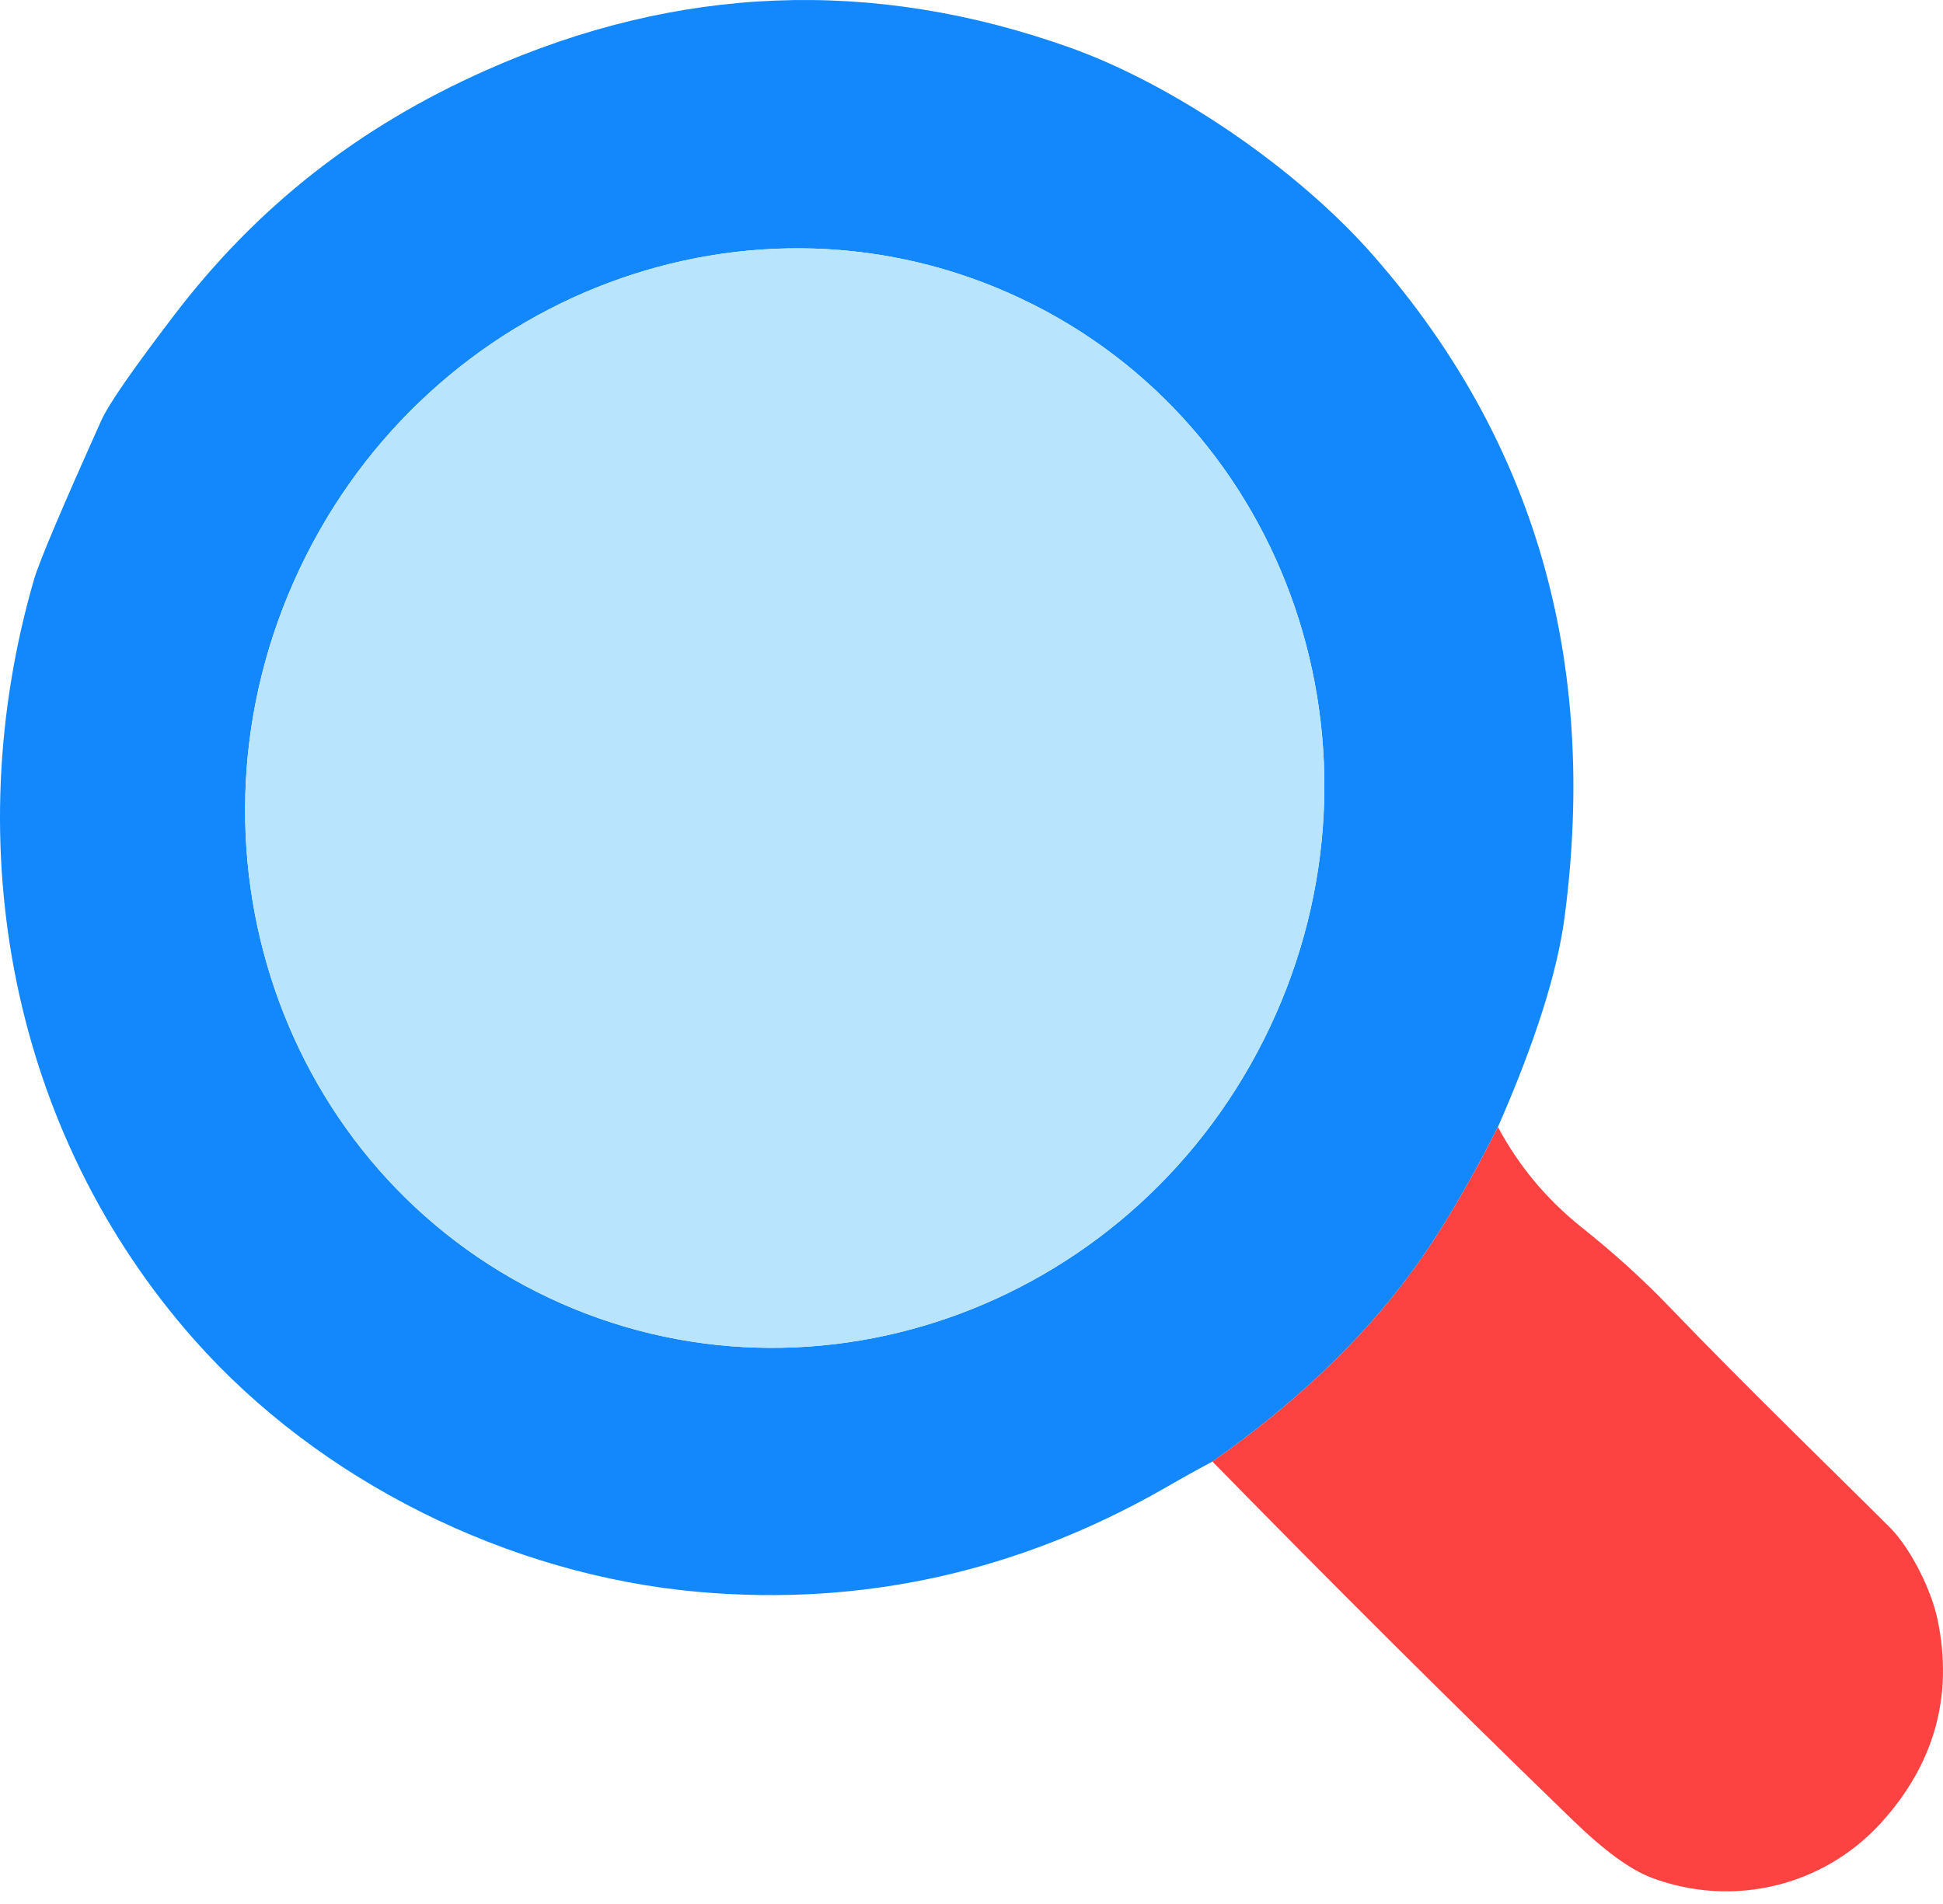
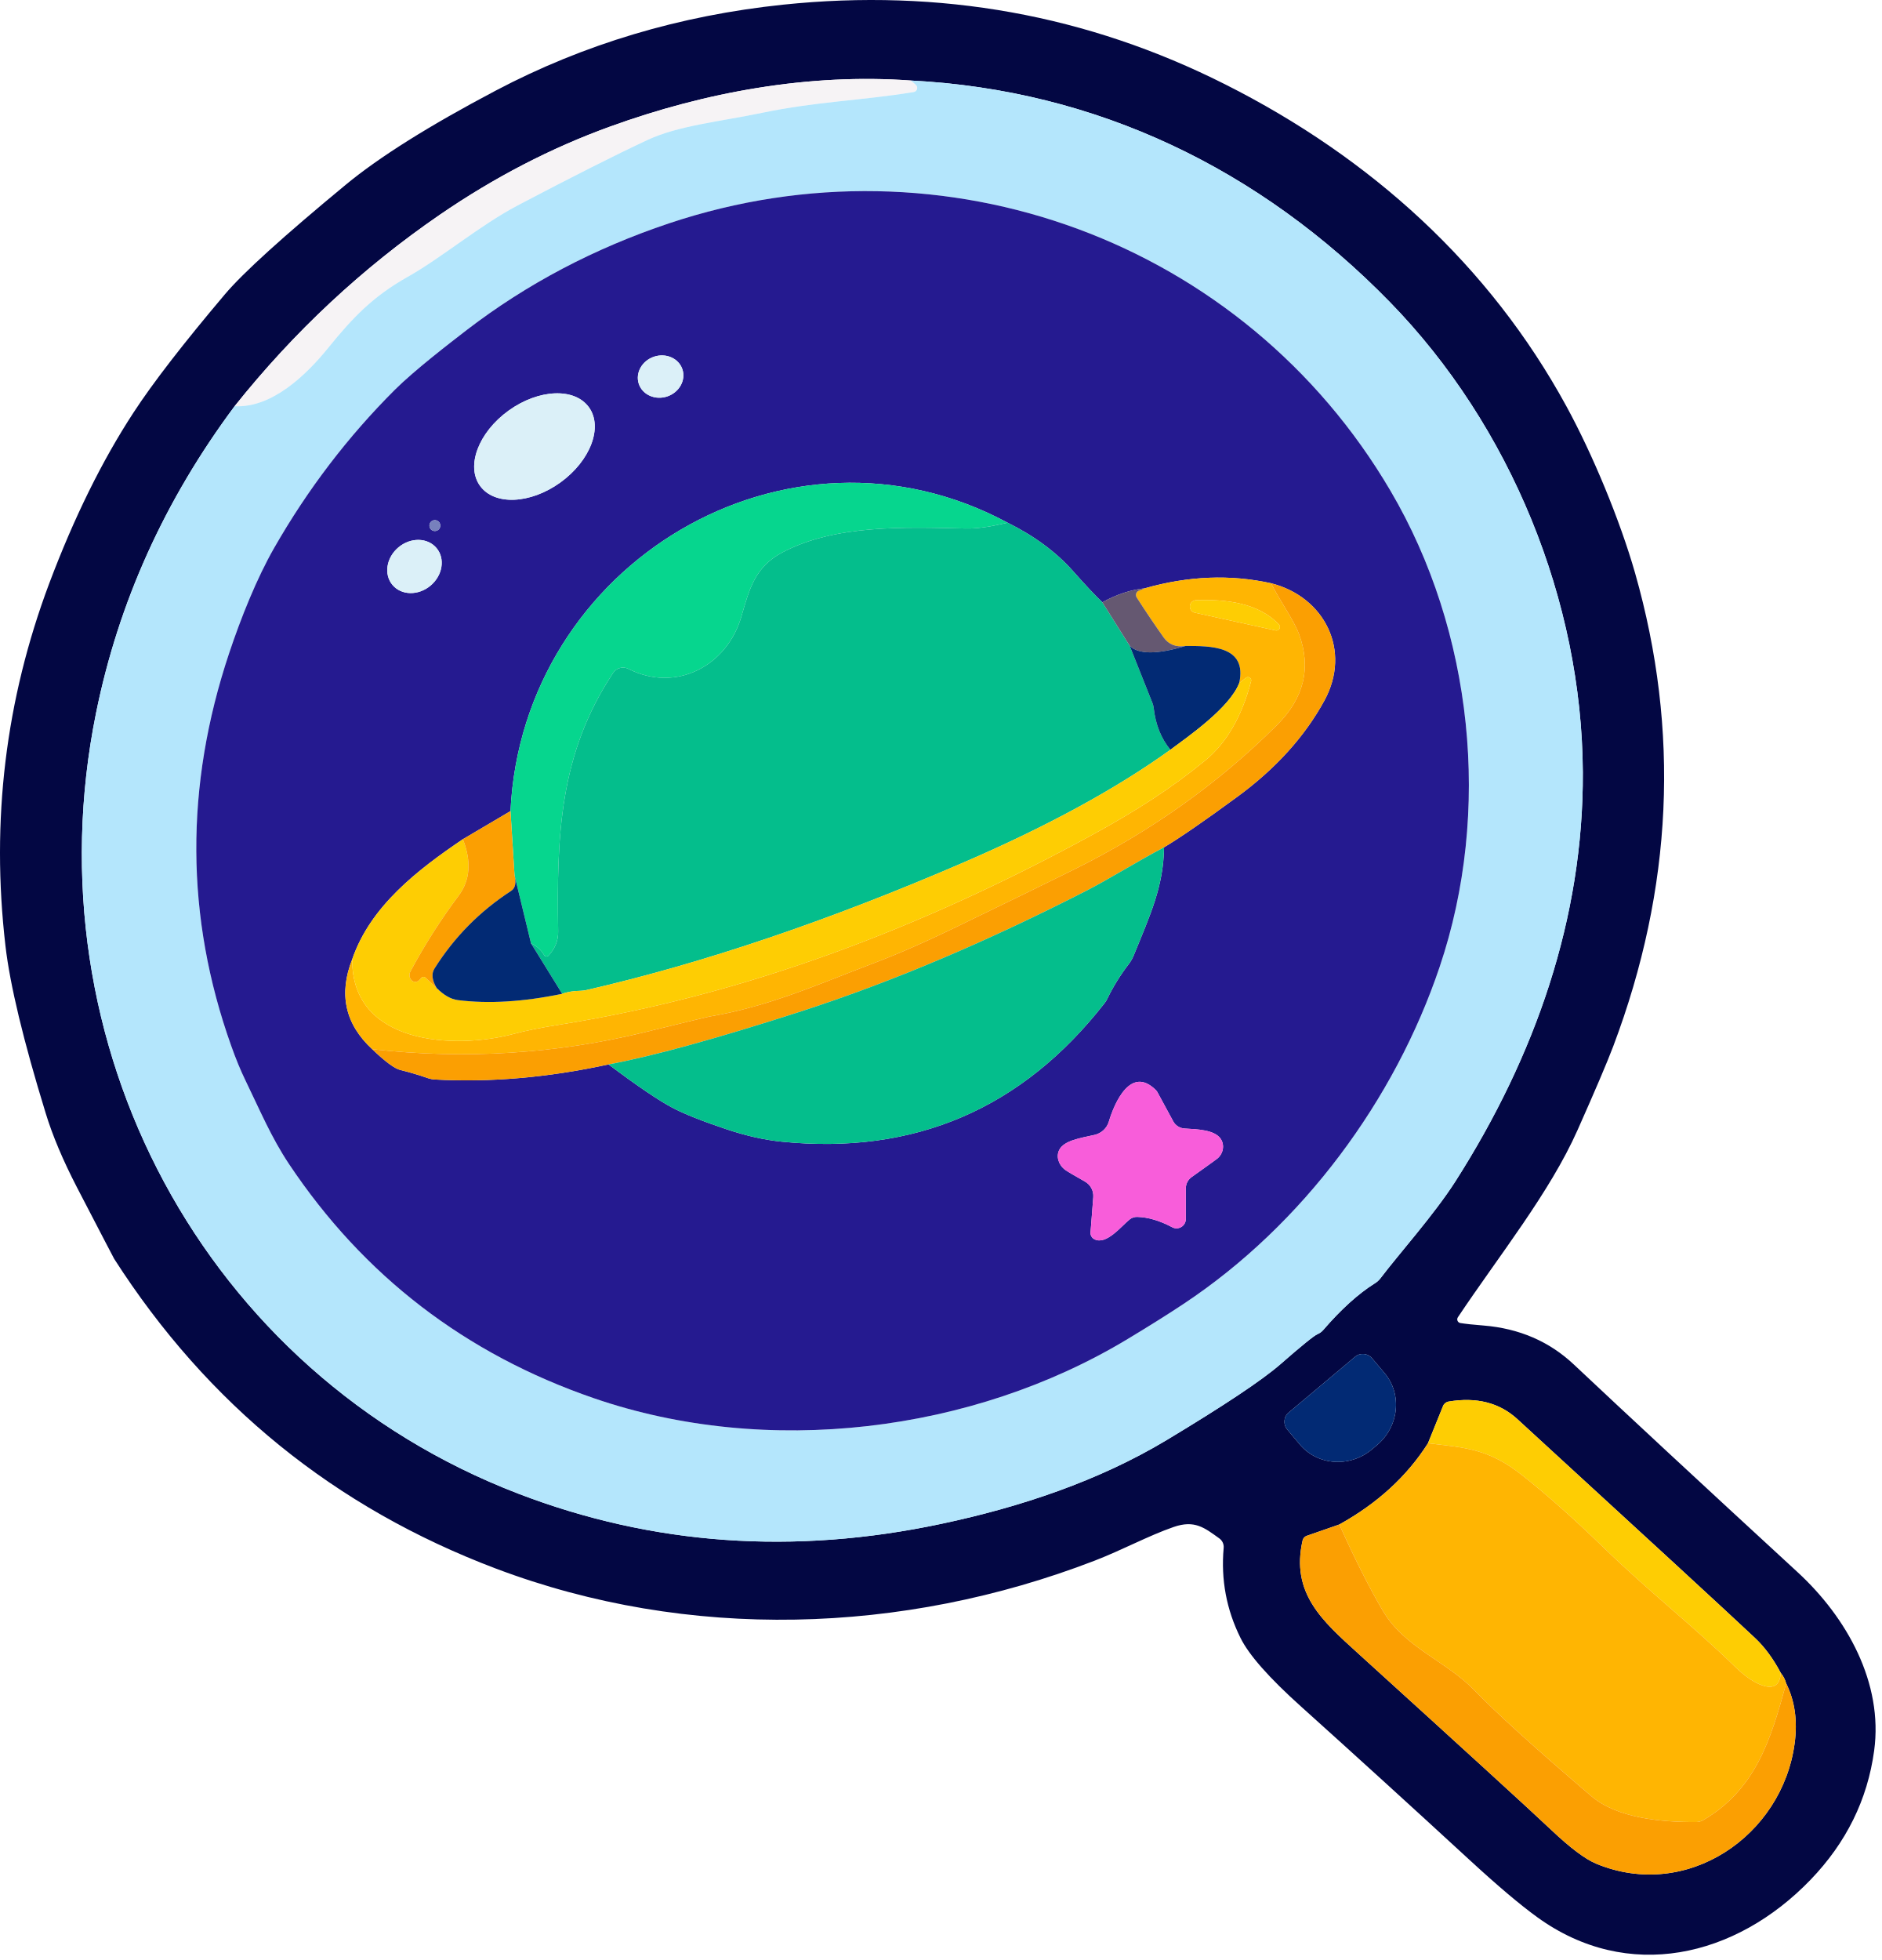
- <svg xmlns="http://www.w3.org/2000/svg" width="100%" height="100%" viewBox="0 0 100 98" version="1.1" xml:space="preserve" style="fill-rule:evenodd;clip-rule:evenodd;stroke-linejoin:round;stroke-miterlimit:2;">
-   <g transform="matrix(1,0,0,1,-573.5742,-42.06152)">
-     <g transform="matrix(0.578409,0,0,0.578409,208.8444,27.56571)">
-       <g transform="matrix(1,0,0,1,-18,-72)">
-         <path d="M781.86,197.35C779.19,202.64 776.61,206.97 774.12,210.34C769.66,216.39 763.77,221.99 756.46,227.12" style="fill:none;" />
-       </g>
-       <g transform="matrix(1,0,0,1,-18,-72)">
-         <path d="M739.413,123.627C715.58,112.36 686.84,123.13 675.239,147.678C663.63,172.23 673.55,201.27 697.386,212.534C721.22,223.8 749.96,213.03 761.56,188.483C773.17,163.93 763.25,134.89 739.413,123.627Z" style="fill:none;" />
-       </g>
-       <g transform="matrix(1,0,0,1,-18,-72)">
-         <path d="M781.86,197.35C779.19,202.64 776.61,206.97 774.12,210.34C769.66,216.39 763.77,221.99 756.46,227.12C755.27,227.75 753.86,228.53 752.23,229.47C739.22,236.92 725.39,240.01 710.74,238.72C693.82,237.23 676.97,228.84 665.86,216.28C649.59,197.89 644.73,172.36 651.6,148.63C652.04,147.1 654.04,142.37 657.61,134.43C658.23,133.05 660.37,129.96 664.03,125.16C671.43,115.44 680.51,108.34 691.81,103.32C708.89,95.72 726.21,95.04 743.76,101.29C752.87,104.53 763.95,111.98 770.86,119.9C785.17,136.27 790.81,155.89 787.78,178.76C787.13,183.63 785.16,189.82 781.86,197.35ZM739.413,123.627C715.58,112.36 686.84,123.13 675.239,147.678C663.63,172.23 673.55,201.27 697.386,212.534C721.22,223.8 749.96,213.03 761.56,188.483C773.17,163.93 763.25,134.89 739.413,123.627Z" style="fill:rgb(19,136,253);fill-rule:nonzero;" />
-       </g>
-       <g transform="matrix(1,0,0,1,-18,-72)">
-         <path d="M739.413,123.627C763.25,134.89 773.17,163.93 761.56,188.483C749.96,213.03 721.22,223.8 697.386,212.534C673.55,201.27 663.63,172.23 675.239,147.678C686.84,123.13 715.58,112.36 739.413,123.627Z" style="fill:rgb(185,228,253);fill-rule:nonzero;" />
-       </g>
-       <g transform="matrix(1,0,0,1,-18,-72)">
-         <path d="M781.86,197.35C783.71,200.81 786.18,203.77 789.26,206.24C792.19,208.57 794.82,210.96 797.15,213.39C804,220.53 812.23,228.48 816.75,233C818.49,234.74 820.4,238.4 820.99,241.23C822.38,248 820.7,254.01 815.97,259.25C810.81,264.94 802.75,266.86 795.55,264.16C793.65,263.45 791.3,261.73 788.51,259.02C777.72,248.57 767.04,237.94 756.46,227.12C763.77,221.99 769.66,216.39 774.12,210.34C776.61,206.97 779.19,202.64 781.86,197.35Z" style="fill:rgb(253,67,65);fill-rule:nonzero;" />
-       </g>
+ <svg xmlns="http://www.w3.org/2000/svg" width="100%" height="100%" viewBox="0 0 266 277" version="1.1" xml:space="preserve" style="fill-rule:evenodd;clip-rule:evenodd;stroke-linejoin:round;stroke-miterlimit:2;">
+   <g transform="matrix(1,0,0,1,-966.5592,-89.34974)">
+     <g>
+       <path d="M999.72,146.76C989.83,160.03 983.3,174.49 980.13,190.14C970.67,236.9 995.38,283.37 1039.81,300.44C1058.8,307.73 1078.75,309.15 1099.66,304.7C1110.84,302.33 1121.86,298.64 1131.44,292.89C1139.57,288 1144.93,284.43 1147.52,282.18C1150.53,279.55 1152.29,278.12 1152.8,277.9C1153.11,277.77 1153.39,277.57 1153.61,277.31C1156.14,274.38 1158.56,272.19 1160.87,270.74C1161.21,270.54 1161.5,270.27 1161.74,269.95C1164.21,266.68 1169.29,261 1172.27,256.34C1183.61,238.59 1190.41,219.04 1190.3,198.48C1190.18,174.33 1180.13,149.56 1163,132.01C1144.69,113.26 1121.61,102.06 1095.31,100.73" style="fill:none;" />
+       <path d="M1095.31,100.73C1080.91,99.69 1066.26,102.36 1052.82,107.23C1044.47,110.25 1036.439,114.41 1028.73,119.7C1017.78,127.22 1008.11,136.24 999.72,146.76" style="fill:none;" />
+       <path d="M1095.31,100.73L1096,101.32C1096.39,101.65 1096.21,102.28 1095.71,102.36C1088.3,103.57 1081.93,103.7 1074.31,105.29C1068.34,106.53 1062.48,107.09 1058.11,109.12C1053.48,111.28 1047.36,114.37 1039.74,118.38C1034.35,121.22 1028.939,125.81 1024.199,128.47C1019.28,131.24 1016.44,134.21 1012.98,138.48C1009.85,142.35 1005.01,147.03 999.72,146.76" style="fill:none;" />
+       <path d="M1158.1,281.1L1148.73,288.97C1148,289.57 1147.91,290.65 1148.52,291.38L1150.29,293.49C1152.81,296.49 1157.38,296.8 1160.5,294.18L1161.19,293.6C1164.31,290.98 1164.8,286.42 1162.29,283.42L1160.51,281.31C1159.9,280.59 1158.83,280.49 1158.1,281.1Z" style="fill:none;" />
+       <path d="M1168.41,293.32C1165.44,297.99 1161.26,301.82 1155.88,304.8" style="fill:none;" />
+       <path d="M1155.88,304.8L1151.28,306.4C1150.98,306.5 1150.76,306.75 1150.69,307.05C1149,314.5 1153.45,318.4 1158.46,322.95C1173.75,336.83 1182.88,345.17 1185.85,347.98C1188.52,350.51 1190.64,352.1 1192.21,352.75C1205.03,358.04 1218.49,348.81 1220.24,335.74C1220.67,332.55 1220.27,329.72 1219.04,327.25" style="fill:none;" />
+       <path d="M1219.04,327.25C1218.9,326.72 1218.65,326.23 1218.28,325.78" style="fill:none;" />
+       <path d="M1218.28,325.78C1217.23,323.79 1216.02,322.14 1214.65,320.85C1210.74,317.17 1199.54,306.86 1181.05,289.91C1178.52,287.59 1175.27,286.76 1171.32,287.43C1170.97,287.49 1170.67,287.73 1170.54,288.06L1168.41,293.32" style="fill:none;" />
+       <path d="M1218.28,325.78C1218.15,327.65 1217.14,328.18 1215.26,327.38C1214.19,326.92 1213.05,326.1 1211.83,324.91C1205.77,319.01 1199.82,314.45 1193.27,308.09C1189.05,304 1185.2,300.58 1181.73,297.84C1176.95,294.06 1173.62,293.94 1168.41,293.32" style="fill:none;" />
+       <path d="M1219.04,327.25C1216.86,335.34 1214.66,342.29 1207.31,346.59C1207.03,346.75 1206.71,346.84 1206.38,346.85C1201.39,346.89 1195.14,346.3 1191.5,343.19C1183.6,336.45 1178.09,331.46 1174.97,328.23C1170.92,324.04 1165.07,322.2 1162.01,316.96C1160.08,313.67 1158.04,309.62 1155.88,304.8" style="fill:none;" />
+       <path d="M1032.56,135.97C1030.079,137.88 1025.15,141.68 1022.4,144.41C1015.75,151.04 1010.05,158.5 1005.3,166.81C1002.87,171.05 1000.63,176.62 998.94,181.69C992.67,200.48 992.76,218.95 999.23,237.12C999.89,238.99 1000.57,240.63 1001.26,242.05C1003.34,246.34 1004.9,250.08 1007.4,253.84C1017.97,269.67 1032.35,280.71 1050.52,286.96C1074.94,295.36 1103.99,291.85 1125.97,278.58C1129.14,276.67 1131.78,275.01 1133.87,273.62C1150.75,262.43 1163.73,244.79 1170.06,226C1177.46,204.06 1174.79,178.57 1163.11,158.71C1142.41,123.47 1100.03,107.9 1061.14,120.91C1050.56,124.45 1041.03,129.47 1032.56,135.97Z" style="fill:none;" />
+       <path d="M1063.016,141.523C1062.49,139.98 1060.69,139.19 1058.986,139.768C1057.29,140.35 1056.34,142.07 1056.863,143.618C1057.39,145.16 1059.19,145.95 1060.893,145.373C1062.59,144.79 1063.54,143.07 1063.016,141.523Z" style="fill:none;" />
+       <path d="M1049.807,146.909C1047.78,144.1 1042.699,144.32 1038.448,147.383C1034.199,150.45 1032.39,155.21 1034.412,158.012C1036.439,160.82 1041.52,160.6 1045.771,157.538C1050.02,154.47 1051.83,149.71 1049.807,146.909Z" style="fill:none;" />
+       <path d="M1038.72,203.98L1031.99,207.95" style="fill:none;" />
+       <path d="M1031.99,207.95C1025.62,212.26 1018.92,217.4 1016.35,224.91" style="fill:none;" />
+       <path d="M1016.35,224.91C1014.4,229.84 1015.34,234.08 1019.17,237.63" style="fill:none;" />
+       <path d="M1019.17,237.63C1021.02,239.4 1022.35,240.38 1023.16,240.57C1024.47,240.89 1025.78,241.28 1027.069,241.73C1027.37,241.83 1027.68,241.89 1027.99,241.91C1035.819,242.35 1044.02,241.64 1052.58,239.78" style="fill:none;" />
+       <path d="M1052.58,239.78C1056.64,242.83 1059.65,244.87 1061.62,245.91C1063.29,246.79 1065.81,247.79 1069.18,248.92C1072,249.87 1074.63,250.46 1077.07,250.7C1095.83,252.59 1111.04,246.06 1122.7,231.12C1122.86,230.92 1122.99,230.7 1123.1,230.47C1123.89,228.82 1124.9,227.19 1126.13,225.58C1126.4,225.23 1126.62,224.84 1126.79,224.44C1129.16,218.62 1131.03,214.65 1131.1,209.1" style="fill:none;" />
+       <path d="M1131.1,209.1C1133.36,207.75 1136.81,205.37 1141.46,201.96C1146.89,197.98 1151,193.44 1153.78,188.34C1157.63,181.27 1153.79,173.69 1146.24,171.78" style="fill:none;" />
+       <path d="M1146.24,171.78C1140.49,170.51 1134.54,170.74 1128.39,172.49" style="fill:none;" />
+       <path d="M1128.39,172.49C1126.39,172.7 1124.39,173.36 1122.38,174.47" style="fill:none;" />
+       <path d="M1122.38,174.47C1121.45,173.59 1120.06,172.11 1118.22,170.04C1115.85,167.37 1112.77,165.09 1108.99,163.22" style="fill:none;" />
+       <path d="M1108.99,163.22C1077.87,146.5 1040.4,168.94 1038.72,203.98" style="fill:none;" />
+       <path d="M1108.99,163.22C1107.08,163.66 1104.99,164.09 1103.06,164.04C1094.24,163.84 1084.62,163.49 1077.17,167.41C1073.27,169.46 1072.49,172.59 1071.36,176.47C1069.35,183.43 1062.15,187.31 1055.39,183.88C1054.63,183.49 1053.69,183.74 1053.22,184.46C1045.62,195.91 1045.25,207.47 1045.459,220.97C1045.49,222.25 1045.03,223.4 1044.089,224.41C1043.92,224.59 1043.62,224.56 1043.49,224.35C1043.02,223.57 1042.4,223.01 1041.62,222.67" style="fill:none;" />
+       <path d="M1041.62,222.67L1039.29,213.04" style="fill:none;" />
+       <path d="M1039.29,213.04L1038.72,203.98" style="fill:none;" />
+       <path d="M1122.38,174.47L1126.24,180.6" style="fill:none;" />
+       <path d="M1126.24,180.6L1129.46,188.69C1129.55,188.92 1129.61,189.15 1129.64,189.4C1129.9,191.75 1130.69,193.72 1132,195.31" style="fill:none;" />
+       <path d="M1132,195.31C1124.39,200.79 1114.69,206.08 1102.9,211.18C1083.74,219.47 1065.91,225.5 1049.42,229.28C1049.19,229.33 1048.96,229.36 1048.73,229.37C1047.64,229.39 1046.74,229.53 1046.03,229.8" style="fill:none;" />
+       <path d="M1046.03,229.8L1041.62,222.67" style="fill:none;" />
+       <path d="M1039.29,213.04C1039.56,214.13 1039.4,214.88 1038.79,215.27C1034.37,218.14 1030.76,221.8 1027.97,226.24C1027.52,226.96 1027.62,227.87 1028.28,228.98" style="fill:none;" />
+       <path d="M1134.15,180.64C1130.1,181.86 1127.46,181.85 1126.24,180.6" style="fill:none;" />
+       <path d="M1141.73,185.88C1140.37,189.41 1134.41,193.51 1132,195.31" style="fill:none;" />
+       <path d="M1031.99,207.95C1033.22,211.09 1033.02,213.75 1031.4,215.92C1028.88,219.29 1026.61,222.86 1024.589,226.61C1024.18,227.36 1024.709,228.27 1025.459,228.09C1025.65,228.04 1025.85,227.88 1026.069,227.59C1026.23,227.38 1026.53,227.35 1026.72,227.53L1028.28,228.98" style="fill:none;" />
+       <path d="M1028.28,228.98C1029.29,229.99 1030.28,230.56 1031.27,230.69C1035.61,231.24 1040.53,230.94 1046.03,229.8" style="fill:none;" />
+       <path d="M1146.24,171.78C1147.43,174.21 1149.41,176.9 1150.18,178.96C1151.94,183.72 1150.89,188.02 1147.04,191.85C1138.81,200.04 1129.29,206.81 1118.48,212.18C1115.09,213.87 1109.35,216.67 1101.27,220.58C1097.16,222.57 1093.42,224.2 1090.06,225.47C1082.13,228.48 1075.32,231.58 1066.77,233.03C1066.49,233.08 1063.5,233.8 1057.81,235.2C1045.24,238.29 1032.36,239.1 1019.17,237.63" style="fill:none;" />
+       <path d="M1016.35,224.91C1016.21,236.96 1030.8,237.74 1039.28,235.44C1040.819,235.02 1042.949,234.59 1045.66,234.16C1072.22,229.92 1097.16,220.32 1120.89,207.37C1127.13,203.96 1132.09,200.78 1136.87,196.87C1139.92,194.38 1142.1,190.63 1143.41,185.62C1143.52,185.2 1143.03,184.87 1142.68,185.14L1141.73,185.88" style="fill:none;" />
+       <path d="M1141.73,185.88C1142.91,180.55 1137.59,180.65 1134.15,180.64" style="fill:none;" />
+       <path d="M1134.15,180.64C1132.81,180.85 1131.78,180.45 1131.05,179.44C1129.82,177.71 1128.55,175.83 1127.24,173.79C1127.02,173.44 1127.16,172.98 1127.54,172.83L1128.39,172.49" style="fill:none;" />
+       <path d="M1131.1,209.1C1127.32,211.09 1123.33,213.6 1120,215.3C1106.89,221.99 1093.46,227.88 1079.44,232.4C1067.69,236.18 1058.73,238.64 1052.58,239.78" style="fill:none;" />
+       <path d="M1028.8,163.63C1028.8,163.2 1028.459,162.86 1028.03,162.86C1027.6,162.86 1027.26,163.2 1027.26,163.63C1027.26,164.06 1027.6,164.4 1028.03,164.4C1028.459,164.4 1028.8,164.06 1028.8,163.63Z" style="fill:none;" />
+       <path d="M1028.264,166.806C1027.01,165.31 1024.61,165.26 1022.885,166.702C1021.17,168.14 1020.78,170.52 1022.035,172.015C1023.29,173.51 1025.689,173.56 1027.414,172.119C1029.13,170.68 1029.52,168.3 1028.264,166.806Z" style="fill:none;" />
+       <path d="M1127.31,261.33C1128.85,261.37 1130.5,261.86 1132.25,262.79C1133.12,263.26 1134.18,262.62 1134.18,261.63L1134.18,257.3C1134.18,256.66 1134.49,256.06 1135.02,255.69C1137.17,254.16 1138.37,253.3 1138.61,253.11C1139.47,252.42 1139.7,251.21 1139.13,250.32C1138.28,249.01 1135.78,248.94 1134.02,248.84C1133.34,248.8 1132.72,248.42 1132.4,247.82L1130.15,243.67C1130.09,243.57 1130.02,243.48 1129.93,243.39C1126.41,239.91 1124.11,245.16 1123.3,247.86C1123.02,248.81 1122.24,249.52 1121.28,249.74C1119.3,250.19 1116.96,250.51 1116.28,251.88C1115.82,252.81 1116.19,254 1117.15,254.7C1117.45,254.92 1118.37,255.46 1119.91,256.33C1120.7,256.77 1121.17,257.63 1121.1,258.54L1120.71,263.53C1120.68,263.93 1120.9,264.31 1121.26,264.49C1122.95,265.34 1125.02,262.68 1126.23,261.7C1126.53,261.45 1126.92,261.32 1127.31,261.33Z" style="fill:none;" />
+       <path d="M1135.46,175.94L1146.88,178.45C1147.36,178.55 1147.68,177.98 1147.35,177.62C1144.45,174.53 1139.8,174.02 1135.62,174.17C1135.17,174.19 1134.8,174.53 1134.76,174.98C1134.72,175.43 1135.02,175.84 1135.46,175.94Z" style="fill:none;" />
+       <path d="M1172.99,276.33C1173.74,276.45 1174.82,276.57 1176.25,276.68C1181.3,277.09 1185.57,278.93 1189.04,282.2C1196.3,289.03 1206.84,298.82 1220.67,311.55C1227.62,317.95 1232.79,327.2 1231.48,336.77C1230.54,343.68 1227.55,349.75 1222.5,355C1211.91,366 1196.66,369.56 1183.87,360.31C1181.45,358.56 1178.3,355.9 1174.41,352.32C1165.98,344.56 1157.99,337.29 1150.46,330.52C1145.95,326.47 1143.1,323.24 1141.91,320.83C1139.92,316.83 1139.13,312.59 1139.53,308.12C1139.58,307.59 1139.35,307.08 1138.92,306.77C1136.81,305.25 1135.42,304.12 1132.44,305.16C1128.89,306.39 1125.22,308.4 1121.25,309.93C1094.17,320.36 1063.86,321.3 1036.68,311.04C1013.89,302.43 995.89,287.83 982.7,267.26C982.65,267.18 980.89,263.81 977.44,257.16C975.47,253.35 973.99,249.86 973.02,246.68C969.87,236.44 967.97,228.55 967.33,223.02C965.27,205.32 967.34,188.24 973.53,171.77C977.02,162.51 980.98,154.47 985.43,147.66C988.19,143.43 992.51,137.85 998.38,130.91C1000.93,127.9 1006.61,122.75 1015.43,115.46C1020.16,111.55 1027.23,107.11 1036.64,102.15C1049.11,95.58 1062.64,91.54 1077.25,90.01C1099.44,87.7 1120.27,91.45 1139.76,101.28C1160.35,111.65 1177.1,126.83 1187.98,146.77C1191.68,153.54 1195.56,162.89 1197.69,170.35C1204.04,192.62 1203.02,214.9 1194.61,237.19C1193.73,239.52 1192.04,243.48 1189.55,249.07C1185.62,257.9 1178.5,266.74 1172.64,275.51C1172.42,275.83 1172.61,276.27 1172.99,276.33ZM999.72,146.76C989.83,160.03 983.3,174.49 980.13,190.14C970.67,236.9 995.38,283.37 1039.81,300.44C1058.8,307.73 1078.75,309.15 1099.66,304.7C1110.84,302.33 1121.86,298.64 1131.44,292.89C1139.57,288 1144.93,284.43 1147.52,282.18C1150.53,279.55 1152.29,278.12 1152.8,277.9C1153.11,277.77 1153.39,277.57 1153.61,277.31C1156.14,274.38 1158.56,272.19 1160.87,270.74C1161.21,270.54 1161.5,270.27 1161.74,269.95C1164.21,266.68 1169.29,261 1172.27,256.34C1183.61,238.59 1190.41,219.04 1190.3,198.48C1190.18,174.33 1180.13,149.56 1163,132.01C1144.69,113.26 1121.61,102.06 1095.31,100.73C1080.91,99.69 1066.26,102.36 1052.82,107.23C1044.47,110.25 1036.439,114.41 1028.73,119.7C1017.78,127.22 1008.11,136.24 999.72,146.76ZM1158.1,281.1L1148.73,288.97C1148,289.57 1147.91,290.65 1148.52,291.38L1150.29,293.49C1152.81,296.49 1157.38,296.8 1160.5,294.18L1161.19,293.6C1164.31,290.98 1164.8,286.42 1162.29,283.42L1160.51,281.31C1159.9,280.59 1158.83,280.49 1158.1,281.1ZM1168.41,293.32C1165.44,297.99 1161.26,301.82 1155.88,304.8L1151.28,306.4C1150.98,306.5 1150.76,306.75 1150.69,307.05C1149,314.5 1153.45,318.4 1158.46,322.95C1173.75,336.83 1182.88,345.17 1185.85,347.98C1188.52,350.51 1190.64,352.1 1192.21,352.75C1205.03,358.04 1218.49,348.81 1220.24,335.74C1220.67,332.55 1220.27,329.72 1219.04,327.25C1218.9,326.72 1218.65,326.23 1218.28,325.78C1217.23,323.79 1216.02,322.14 1214.65,320.85C1210.74,317.17 1199.54,306.86 1181.05,289.91C1178.52,287.59 1175.27,286.76 1171.32,287.43C1170.97,287.49 1170.67,287.73 1170.54,288.06L1168.41,293.32Z" style="fill:rgb(3,7,67);fill-rule:nonzero;" />
+       <path d="M1095.31,100.73L1096,101.32C1096.39,101.65 1096.21,102.28 1095.71,102.36C1088.3,103.57 1081.93,103.7 1074.31,105.29C1068.34,106.53 1062.48,107.09 1058.11,109.12C1053.48,111.28 1047.36,114.37 1039.74,118.38C1034.35,121.22 1028.939,125.81 1024.199,128.47C1019.28,131.24 1016.44,134.21 1012.98,138.48C1009.85,142.35 1005.01,147.03 999.72,146.76C1008.11,136.24 1017.78,127.22 1028.73,119.7C1036.439,114.41 1044.47,110.25 1052.82,107.23C1066.26,102.36 1080.91,99.69 1095.31,100.73Z" style="fill:rgb(246,243,245);fill-rule:nonzero;" />
+       <path d="M999.72,146.76C1005.01,147.03 1009.85,142.35 1012.98,138.48C1016.44,134.21 1019.28,131.24 1024.199,128.47C1028.939,125.81 1034.35,121.22 1039.74,118.38C1047.36,114.37 1053.48,111.28 1058.11,109.12C1062.48,107.09 1068.34,106.53 1074.31,105.29C1081.93,103.7 1088.3,103.57 1095.71,102.36C1096.21,102.28 1096.39,101.65 1096,101.32L1095.31,100.73C1121.61,102.06 1144.69,113.26 1163,132.01C1180.13,149.56 1190.18,174.33 1190.3,198.48C1190.41,219.04 1183.61,238.59 1172.27,256.34C1169.29,261 1164.21,266.68 1161.74,269.95C1161.5,270.27 1161.21,270.54 1160.87,270.74C1158.56,272.19 1156.14,274.38 1153.61,277.31C1153.39,277.57 1153.11,277.77 1152.8,277.9C1152.29,278.12 1150.53,279.55 1147.52,282.18C1144.93,284.43 1139.57,288 1131.44,292.89C1121.86,298.64 1110.84,302.33 1099.66,304.7C1078.75,309.15 1058.8,307.73 1039.81,300.44C995.38,283.37 970.67,236.9 980.13,190.14C983.3,174.49 989.83,160.03 999.72,146.76ZM1032.56,135.97C1030.079,137.88 1025.15,141.68 1022.4,144.41C1015.75,151.04 1010.05,158.5 1005.3,166.81C1002.87,171.05 1000.63,176.62 998.94,181.69C992.67,200.48 992.76,218.95 999.23,237.12C999.89,238.99 1000.57,240.63 1001.26,242.05C1003.34,246.34 1004.9,250.08 1007.4,253.84C1017.97,269.67 1032.35,280.71 1050.52,286.96C1074.94,295.36 1103.99,291.85 1125.97,278.58C1129.14,276.67 1131.78,275.01 1133.87,273.62C1150.75,262.43 1163.73,244.79 1170.06,226C1177.46,204.06 1174.79,178.57 1163.11,158.71C1142.41,123.47 1100.03,107.9 1061.14,120.91C1050.56,124.45 1041.03,129.47 1032.56,135.97Z" style="fill:rgb(180,230,252);fill-rule:nonzero;" />
+       <path d="M1032.56,135.97C1041.03,129.47 1050.56,124.45 1061.14,120.91C1100.03,107.9 1142.41,123.47 1163.11,158.71C1174.79,178.57 1177.46,204.06 1170.06,226C1163.73,244.79 1150.75,262.43 1133.87,273.62C1131.78,275.01 1129.14,276.67 1125.97,278.58C1103.99,291.85 1074.94,295.36 1050.52,286.96C1032.35,280.71 1017.97,269.67 1007.4,253.84C1004.9,250.08 1003.34,246.34 1001.26,242.05C1000.57,240.63 999.89,238.99 999.23,237.12C992.76,218.95 992.67,200.48 998.94,181.69C1000.63,176.62 1002.87,171.05 1005.3,166.81C1010.05,158.5 1015.75,151.04 1022.4,144.41C1025.15,141.68 1030.079,137.88 1032.56,135.97ZM1063.016,141.523C1062.49,139.98 1060.69,139.19 1058.986,139.768C1057.29,140.35 1056.34,142.07 1056.863,143.618C1057.39,145.16 1059.19,145.95 1060.893,145.373C1062.59,144.79 1063.54,143.07 1063.016,141.523ZM1049.807,146.909C1047.78,144.1 1042.699,144.32 1038.448,147.383C1034.199,150.45 1032.39,155.21 1034.412,158.012C1036.439,160.82 1041.52,160.6 1045.771,157.538C1050.02,154.47 1051.83,149.71 1049.807,146.909ZM1038.72,203.98L1031.99,207.95C1025.62,212.26 1018.92,217.4 1016.35,224.91C1014.4,229.84 1015.34,234.08 1019.17,237.63C1021.02,239.4 1022.35,240.38 1023.16,240.57C1024.47,240.89 1025.78,241.28 1027.069,241.73C1027.37,241.83 1027.68,241.89 1027.99,241.91C1035.819,242.35 1044.02,241.64 1052.58,239.78C1056.64,242.83 1059.65,244.87 1061.62,245.91C1063.29,246.79 1065.81,247.79 1069.18,248.92C1072,249.87 1074.63,250.46 1077.07,250.7C1095.83,252.59 1111.04,246.06 1122.7,231.12C1122.86,230.92 1122.99,230.7 1123.1,230.47C1123.89,228.82 1124.9,227.19 1126.13,225.58C1126.4,225.23 1126.62,224.84 1126.79,224.44C1129.16,218.62 1131.03,214.65 1131.1,209.1C1133.36,207.75 1136.81,205.37 1141.46,201.96C1146.89,197.98 1151,193.44 1153.78,188.34C1157.63,181.27 1153.79,173.69 1146.24,171.78C1140.49,170.51 1134.54,170.74 1128.39,172.49C1126.39,172.7 1124.39,173.36 1122.38,174.47C1121.45,173.59 1120.06,172.11 1118.22,170.04C1115.85,167.37 1112.77,165.09 1108.99,163.22C1077.87,146.5 1040.4,168.94 1038.72,203.98ZM1028.8,163.63C1028.8,163.2 1028.459,162.86 1028.03,162.86C1027.6,162.86 1027.26,163.2 1027.26,163.63C1027.26,164.06 1027.6,164.4 1028.03,164.4C1028.459,164.4 1028.8,164.06 1028.8,163.63ZM1028.264,166.806C1027.01,165.31 1024.61,165.26 1022.885,166.702C1021.17,168.14 1020.78,170.52 1022.035,172.015C1023.29,173.51 1025.689,173.56 1027.414,172.119C1029.13,170.68 1029.52,168.3 1028.264,166.806ZM1127.31,261.33C1128.85,261.37 1130.5,261.86 1132.25,262.79C1133.12,263.26 1134.18,262.62 1134.18,261.63L1134.18,257.3C1134.18,256.66 1134.49,256.06 1135.02,255.69C1137.17,254.16 1138.37,253.3 1138.61,253.11C1139.47,252.42 1139.7,251.21 1139.13,250.32C1138.28,249.01 1135.78,248.94 1134.02,248.84C1133.34,248.8 1132.72,248.42 1132.4,247.82L1130.15,243.67C1130.09,243.57 1130.02,243.48 1129.93,243.39C1126.41,239.91 1124.11,245.16 1123.3,247.86C1123.02,248.81 1122.24,249.52 1121.28,249.74C1119.3,250.19 1116.96,250.51 1116.28,251.88C1115.82,252.81 1116.19,254 1117.15,254.7C1117.45,254.92 1118.37,255.46 1119.91,256.33C1120.7,256.77 1121.17,257.63 1121.1,258.54L1120.71,263.53C1120.68,263.93 1120.9,264.31 1121.26,264.49C1122.95,265.34 1125.02,262.68 1126.23,261.7C1126.53,261.45 1126.92,261.32 1127.31,261.33Z" style="fill:rgb(37,26,144);fill-rule:nonzero;" />
+       <path d="M1063.016,141.523C1063.54,143.07 1062.59,144.79 1060.893,145.373C1059.19,145.95 1057.39,145.16 1056.863,143.618C1056.34,142.07 1057.29,140.35 1058.986,139.768C1060.69,139.19 1062.49,139.98 1063.016,141.523Z" style="fill:rgb(219,240,248);fill-rule:nonzero;" />
+       <path d="M1049.807,146.909C1051.83,149.71 1050.02,154.47 1045.771,157.538C1041.52,160.6 1036.439,160.82 1034.412,158.012C1032.39,155.21 1034.199,150.45 1038.448,147.383C1042.699,144.32 1047.78,144.1 1049.807,146.909Z" style="fill:rgb(219,240,248);fill-rule:nonzero;" />
+       <path d="M1108.99,163.22C1107.08,163.66 1104.99,164.09 1103.06,164.04C1094.24,163.84 1084.62,163.49 1077.17,167.41C1073.27,169.46 1072.49,172.59 1071.36,176.47C1069.35,183.43 1062.15,187.31 1055.39,183.88C1054.63,183.49 1053.69,183.74 1053.22,184.46C1045.62,195.91 1045.25,207.47 1045.459,220.97C1045.49,222.25 1045.03,223.4 1044.089,224.41C1043.92,224.59 1043.62,224.56 1043.49,224.35C1043.02,223.57 1042.4,223.01 1041.62,222.67L1039.29,213.04L1038.72,203.98C1040.4,168.94 1077.87,146.5 1108.99,163.22Z" style="fill:rgb(6,214,142);fill-rule:nonzero;" />
+       <path d="M1028.8,163.63C1028.8,164.06 1028.459,164.4 1028.03,164.4C1027.6,164.4 1027.26,164.06 1027.26,163.63C1027.26,163.2 1027.6,162.86 1028.03,162.86C1028.459,162.86 1028.8,163.2 1028.8,163.63Z" style="fill:rgb(119,128,189);fill-rule:nonzero;" />
+       <path d="M1122.38,174.47L1126.24,180.6L1129.46,188.69C1129.55,188.92 1129.61,189.15 1129.64,189.4C1129.9,191.75 1130.69,193.72 1132,195.31C1124.39,200.79 1114.69,206.08 1102.9,211.18C1083.74,219.47 1065.91,225.5 1049.42,229.28C1049.19,229.33 1048.96,229.36 1048.73,229.37C1047.64,229.39 1046.74,229.53 1046.03,229.8L1041.62,222.67C1042.4,223.01 1043.02,223.57 1043.49,224.35C1043.62,224.57 1043.92,224.6 1044.089,224.41C1045.03,223.4 1045.49,222.25 1045.459,220.97C1045.25,207.47 1045.62,195.91 1053.22,184.46C1053.69,183.74 1054.63,183.49 1055.39,183.88C1062.15,187.31 1069.35,183.43 1071.36,176.47C1072.49,172.59 1073.27,169.46 1077.17,167.41C1084.62,163.49 1094.24,163.84 1103.06,164.04C1104.99,164.09 1107.08,163.66 1108.99,163.22C1112.77,165.09 1115.85,167.37 1118.22,170.04C1120.06,172.11 1121.45,173.59 1122.38,174.47Z" style="fill:rgb(4,190,140);fill-rule:nonzero;" />
+       <path d="M1028.264,166.806C1029.52,168.3 1029.13,170.68 1027.414,172.119C1025.689,173.56 1023.29,173.51 1022.035,172.015C1020.78,170.52 1021.17,168.14 1022.885,166.702C1024.61,165.26 1027.01,165.31 1028.264,166.806Z" style="fill:rgb(219,240,248);fill-rule:nonzero;" />
+       <path d="M1146.24,171.78C1147.43,174.21 1149.41,176.9 1150.18,178.96C1151.94,183.72 1150.89,188.02 1147.04,191.85C1138.81,200.04 1129.29,206.81 1118.48,212.18C1115.09,213.87 1109.35,216.67 1101.27,220.58C1097.16,222.57 1093.42,224.2 1090.06,225.47C1082.13,228.48 1075.32,231.58 1066.77,233.03C1066.49,233.08 1063.5,233.8 1057.81,235.2C1045.24,238.29 1032.36,239.1 1019.17,237.63C1015.34,234.08 1014.4,229.84 1016.35,224.91C1016.21,236.96 1030.8,237.74 1039.28,235.44C1040.819,235.02 1042.949,234.59 1045.66,234.16C1072.22,229.92 1097.16,220.32 1120.89,207.37C1127.13,203.96 1132.09,200.78 1136.87,196.87C1139.92,194.38 1142.1,190.63 1143.41,185.62C1143.52,185.2 1143.03,184.87 1142.68,185.14L1141.73,185.88C1142.91,180.55 1137.59,180.65 1134.15,180.64C1132.81,180.85 1131.78,180.45 1131.05,179.44C1129.82,177.71 1128.55,175.83 1127.24,173.79C1127.02,173.44 1127.16,172.98 1127.54,172.83L1128.39,172.49C1134.54,170.74 1140.49,170.51 1146.24,171.78ZM1135.46,175.94L1146.88,178.45C1147.36,178.55 1147.68,177.98 1147.35,177.62C1144.45,174.53 1139.8,174.02 1135.62,174.17C1135.17,174.19 1134.8,174.53 1134.76,174.98C1134.72,175.43 1135.02,175.84 1135.46,175.94Z" style="fill:rgb(255,181,2);fill-rule:nonzero;" />
+       <path d="M1146.24,171.78C1153.79,173.69 1157.63,181.27 1153.78,188.34C1151,193.44 1146.89,197.98 1141.46,201.96C1136.81,205.37 1133.36,207.75 1131.1,209.1C1127.32,211.09 1123.33,213.6 1120,215.3C1106.89,221.99 1093.46,227.88 1079.44,232.4C1067.69,236.18 1058.73,238.64 1052.58,239.78C1044.02,241.64 1035.819,242.35 1027.99,241.91C1027.68,241.89 1027.37,241.83 1027.069,241.73C1025.78,241.28 1024.47,240.89 1023.16,240.57C1022.35,240.38 1021.02,239.4 1019.17,237.63C1032.36,239.1 1045.24,238.29 1057.81,235.2C1063.5,233.8 1066.49,233.08 1066.77,233.03C1075.32,231.58 1082.13,228.48 1090.06,225.47C1093.42,224.2 1097.16,222.57 1101.27,220.58C1109.35,216.67 1115.09,213.87 1118.48,212.18C1129.29,206.81 1138.81,200.04 1147.04,191.85C1150.89,188.02 1151.94,183.72 1150.18,178.96C1149.41,176.9 1147.43,174.21 1146.24,171.78Z" style="fill:rgb(251,159,2);fill-rule:nonzero;" />
+       <path d="M1128.39,172.49L1127.54,172.83C1127.16,172.98 1127.02,173.44 1127.24,173.79C1128.55,175.83 1129.82,177.71 1131.05,179.44C1131.78,180.45 1132.81,180.85 1134.15,180.64C1130.1,181.86 1127.46,181.85 1126.24,180.6L1122.38,174.47C1124.39,173.36 1126.39,172.7 1128.39,172.49Z" style="fill:rgb(101,88,113);fill-rule:nonzero;" />
+       <path d="M1135.46,175.94C1135.02,175.84 1134.72,175.43 1134.76,174.98C1134.8,174.53 1135.17,174.19 1135.62,174.17C1139.8,174.02 1144.45,174.53 1147.35,177.62C1147.68,177.98 1147.36,178.55 1146.88,178.45L1135.46,175.94Z" style="fill:rgb(254,205,3);fill-rule:nonzero;" />
+       <path d="M1134.15,180.64C1137.59,180.65 1142.91,180.55 1141.73,185.88C1140.37,189.41 1134.41,193.51 1132,195.31C1130.69,193.72 1129.9,191.75 1129.64,189.4C1129.61,189.15 1129.55,188.92 1129.46,188.69L1126.24,180.6C1127.46,181.85 1130.1,181.86 1134.15,180.64Z" style="fill:rgb(2,42,116);fill-rule:nonzero;" />
+       <path d="M1016.35,224.91C1018.92,217.4 1025.62,212.26 1031.99,207.95C1033.22,211.09 1033.02,213.75 1031.4,215.92C1028.88,219.29 1026.61,222.86 1024.589,226.61C1024.18,227.36 1024.709,228.27 1025.459,228.09C1025.65,228.04 1025.85,227.88 1026.069,227.59C1026.23,227.38 1026.53,227.35 1026.72,227.53L1028.28,228.98C1029.29,229.99 1030.28,230.56 1031.27,230.69C1035.61,231.24 1040.53,230.94 1046.03,229.8C1046.74,229.53 1047.64,229.39 1048.73,229.37C1048.96,229.36 1049.19,229.33 1049.42,229.28C1065.91,225.5 1083.74,219.47 1102.9,211.18C1114.69,206.08 1124.39,200.79 1132,195.31C1134.41,193.51 1140.37,189.41 1141.73,185.88L1142.68,185.14C1143.03,184.87 1143.52,185.2 1143.41,185.62C1142.1,190.63 1139.92,194.38 1136.87,196.87C1132.09,200.78 1127.13,203.96 1120.89,207.37C1097.16,220.32 1072.22,229.92 1045.66,234.16C1042.949,234.59 1040.819,235.02 1039.28,235.44C1030.8,237.74 1016.21,236.96 1016.35,224.91Z" style="fill:rgb(254,205,3);fill-rule:nonzero;" />
+       <path d="M1038.72,203.98L1039.29,213.04C1039.56,214.13 1039.4,214.88 1038.79,215.27C1034.37,218.14 1030.76,221.8 1027.97,226.24C1027.52,226.96 1027.62,227.87 1028.28,228.98L1026.72,227.53C1026.53,227.35 1026.23,227.38 1026.069,227.59C1025.85,227.88 1025.65,228.04 1025.459,228.09C1024.709,228.27 1024.18,227.36 1024.589,226.61C1026.61,222.86 1028.88,219.29 1031.4,215.92C1033.02,213.75 1033.22,211.09 1031.99,207.95L1038.72,203.98Z" style="fill:rgb(251,159,2);fill-rule:nonzero;" />
+       <path d="M1131.1,209.1C1131.03,214.65 1129.16,218.62 1126.79,224.44C1126.62,224.84 1126.4,225.23 1126.13,225.58C1124.9,227.19 1123.89,228.82 1123.1,230.47C1122.99,230.7 1122.86,230.92 1122.7,231.12C1111.04,246.06 1095.83,252.59 1077.07,250.7C1074.63,250.46 1072,249.87 1069.18,248.92C1065.81,247.79 1063.29,246.79 1061.62,245.91C1059.65,244.87 1056.64,242.83 1052.58,239.78C1058.73,238.64 1067.69,236.18 1079.44,232.4C1093.46,227.88 1106.89,221.99 1120,215.3C1123.33,213.6 1127.32,211.09 1131.1,209.1Z" style="fill:rgb(4,190,140);fill-rule:nonzero;" />
+       <path d="M1041.62,222.67L1046.03,229.8C1040.53,230.94 1035.61,231.24 1031.27,230.69C1030.28,230.56 1029.29,229.99 1028.28,228.98C1027.62,227.87 1027.52,226.96 1027.97,226.24C1030.76,221.8 1034.37,218.14 1038.79,215.27C1039.4,214.88 1039.56,214.13 1039.29,213.04L1041.62,222.67Z" style="fill:rgb(2,42,116);fill-rule:nonzero;" />
+       <path d="M1126.23,261.7C1125.02,262.68 1122.95,265.34 1121.26,264.49C1120.9,264.31 1120.68,263.93 1120.71,263.53L1121.1,258.54C1121.17,257.63 1120.7,256.77 1119.91,256.33C1118.37,255.46 1117.45,254.92 1117.15,254.7C1116.19,254 1115.82,252.81 1116.28,251.88C1116.96,250.51 1119.3,250.19 1121.28,249.74C1122.24,249.52 1123.02,248.81 1123.3,247.86C1124.11,245.16 1126.41,239.91 1129.93,243.39C1130.02,243.48 1130.09,243.57 1130.15,243.67L1132.4,247.82C1132.72,248.42 1133.34,248.8 1134.02,248.84C1135.78,248.94 1138.28,249.01 1139.13,250.32C1139.7,251.21 1139.47,252.42 1138.61,253.11C1138.37,253.3 1137.17,254.16 1135.02,255.69C1134.49,256.06 1134.18,256.66 1134.18,257.3L1134.18,261.63C1134.18,262.62 1133.12,263.26 1132.25,262.79C1130.5,261.86 1128.85,261.37 1127.31,261.33C1126.92,261.32 1126.53,261.45 1126.23,261.7Z" style="fill:rgb(248,93,218);fill-rule:nonzero;" />
+       <path d="M1158.1,281.1C1158.83,280.49 1159.9,280.59 1160.51,281.31L1162.29,283.42C1164.8,286.42 1164.31,290.98 1161.19,293.6L1160.5,294.18C1157.38,296.8 1152.81,296.49 1150.29,293.49L1148.52,291.38C1147.91,290.65 1148,289.57 1148.73,288.97L1158.1,281.1Z" style="fill:rgb(2,42,116);fill-rule:nonzero;" />
+       <path d="M1218.28,325.78C1218.15,327.65 1217.14,328.18 1215.26,327.38C1214.19,326.92 1213.05,326.1 1211.83,324.91C1205.77,319.01 1199.82,314.45 1193.27,308.09C1189.05,304 1185.2,300.58 1181.73,297.84C1176.95,294.06 1173.62,293.94 1168.41,293.32L1170.54,288.06C1170.67,287.73 1170.97,287.49 1171.32,287.43C1175.27,286.76 1178.52,287.59 1181.05,289.91C1199.54,306.86 1210.74,317.17 1214.65,320.85C1216.02,322.14 1217.23,323.79 1218.28,325.78Z" style="fill:rgb(254,205,3);fill-rule:nonzero;" />
+       <path d="M1168.41,293.32C1173.62,293.94 1176.95,294.06 1181.73,297.84C1185.2,300.58 1189.05,304 1193.27,308.09C1199.82,314.45 1205.77,319.01 1211.83,324.91C1213.05,326.1 1214.19,326.92 1215.26,327.38C1217.14,328.18 1218.15,327.65 1218.28,325.78C1218.65,326.23 1218.9,326.72 1219.04,327.25C1216.86,335.34 1214.66,342.29 1207.31,346.59C1207.03,346.75 1206.71,346.84 1206.38,346.85C1201.39,346.89 1195.14,346.3 1191.5,343.19C1183.6,336.45 1178.09,331.46 1174.97,328.23C1170.92,324.04 1165.07,322.2 1162.01,316.96C1160.08,313.67 1158.04,309.62 1155.88,304.8C1161.26,301.82 1165.44,297.99 1168.41,293.32Z" style="fill:rgb(255,181,2);fill-rule:nonzero;" />
+       <path d="M1155.88,304.8C1158.04,309.62 1160.08,313.67 1162.01,316.96C1165.07,322.2 1170.92,324.04 1174.97,328.23C1178.09,331.46 1183.6,336.45 1191.5,343.19C1195.14,346.3 1201.39,346.89 1206.38,346.85C1206.71,346.84 1207.03,346.75 1207.31,346.59C1214.66,342.29 1216.86,335.34 1219.04,327.25C1220.27,329.72 1220.67,332.55 1220.24,335.74C1218.49,348.81 1205.03,358.04 1192.21,352.75C1190.64,352.1 1188.52,350.51 1185.85,347.98C1182.88,345.17 1173.75,336.83 1158.46,322.95C1153.45,318.4 1149,314.5 1150.69,307.05C1150.76,306.75 1150.98,306.5 1151.28,306.4L1155.88,304.8Z" style="fill:rgb(251,159,2);fill-rule:nonzero;" />
    </g>
  </g>
</svg>
